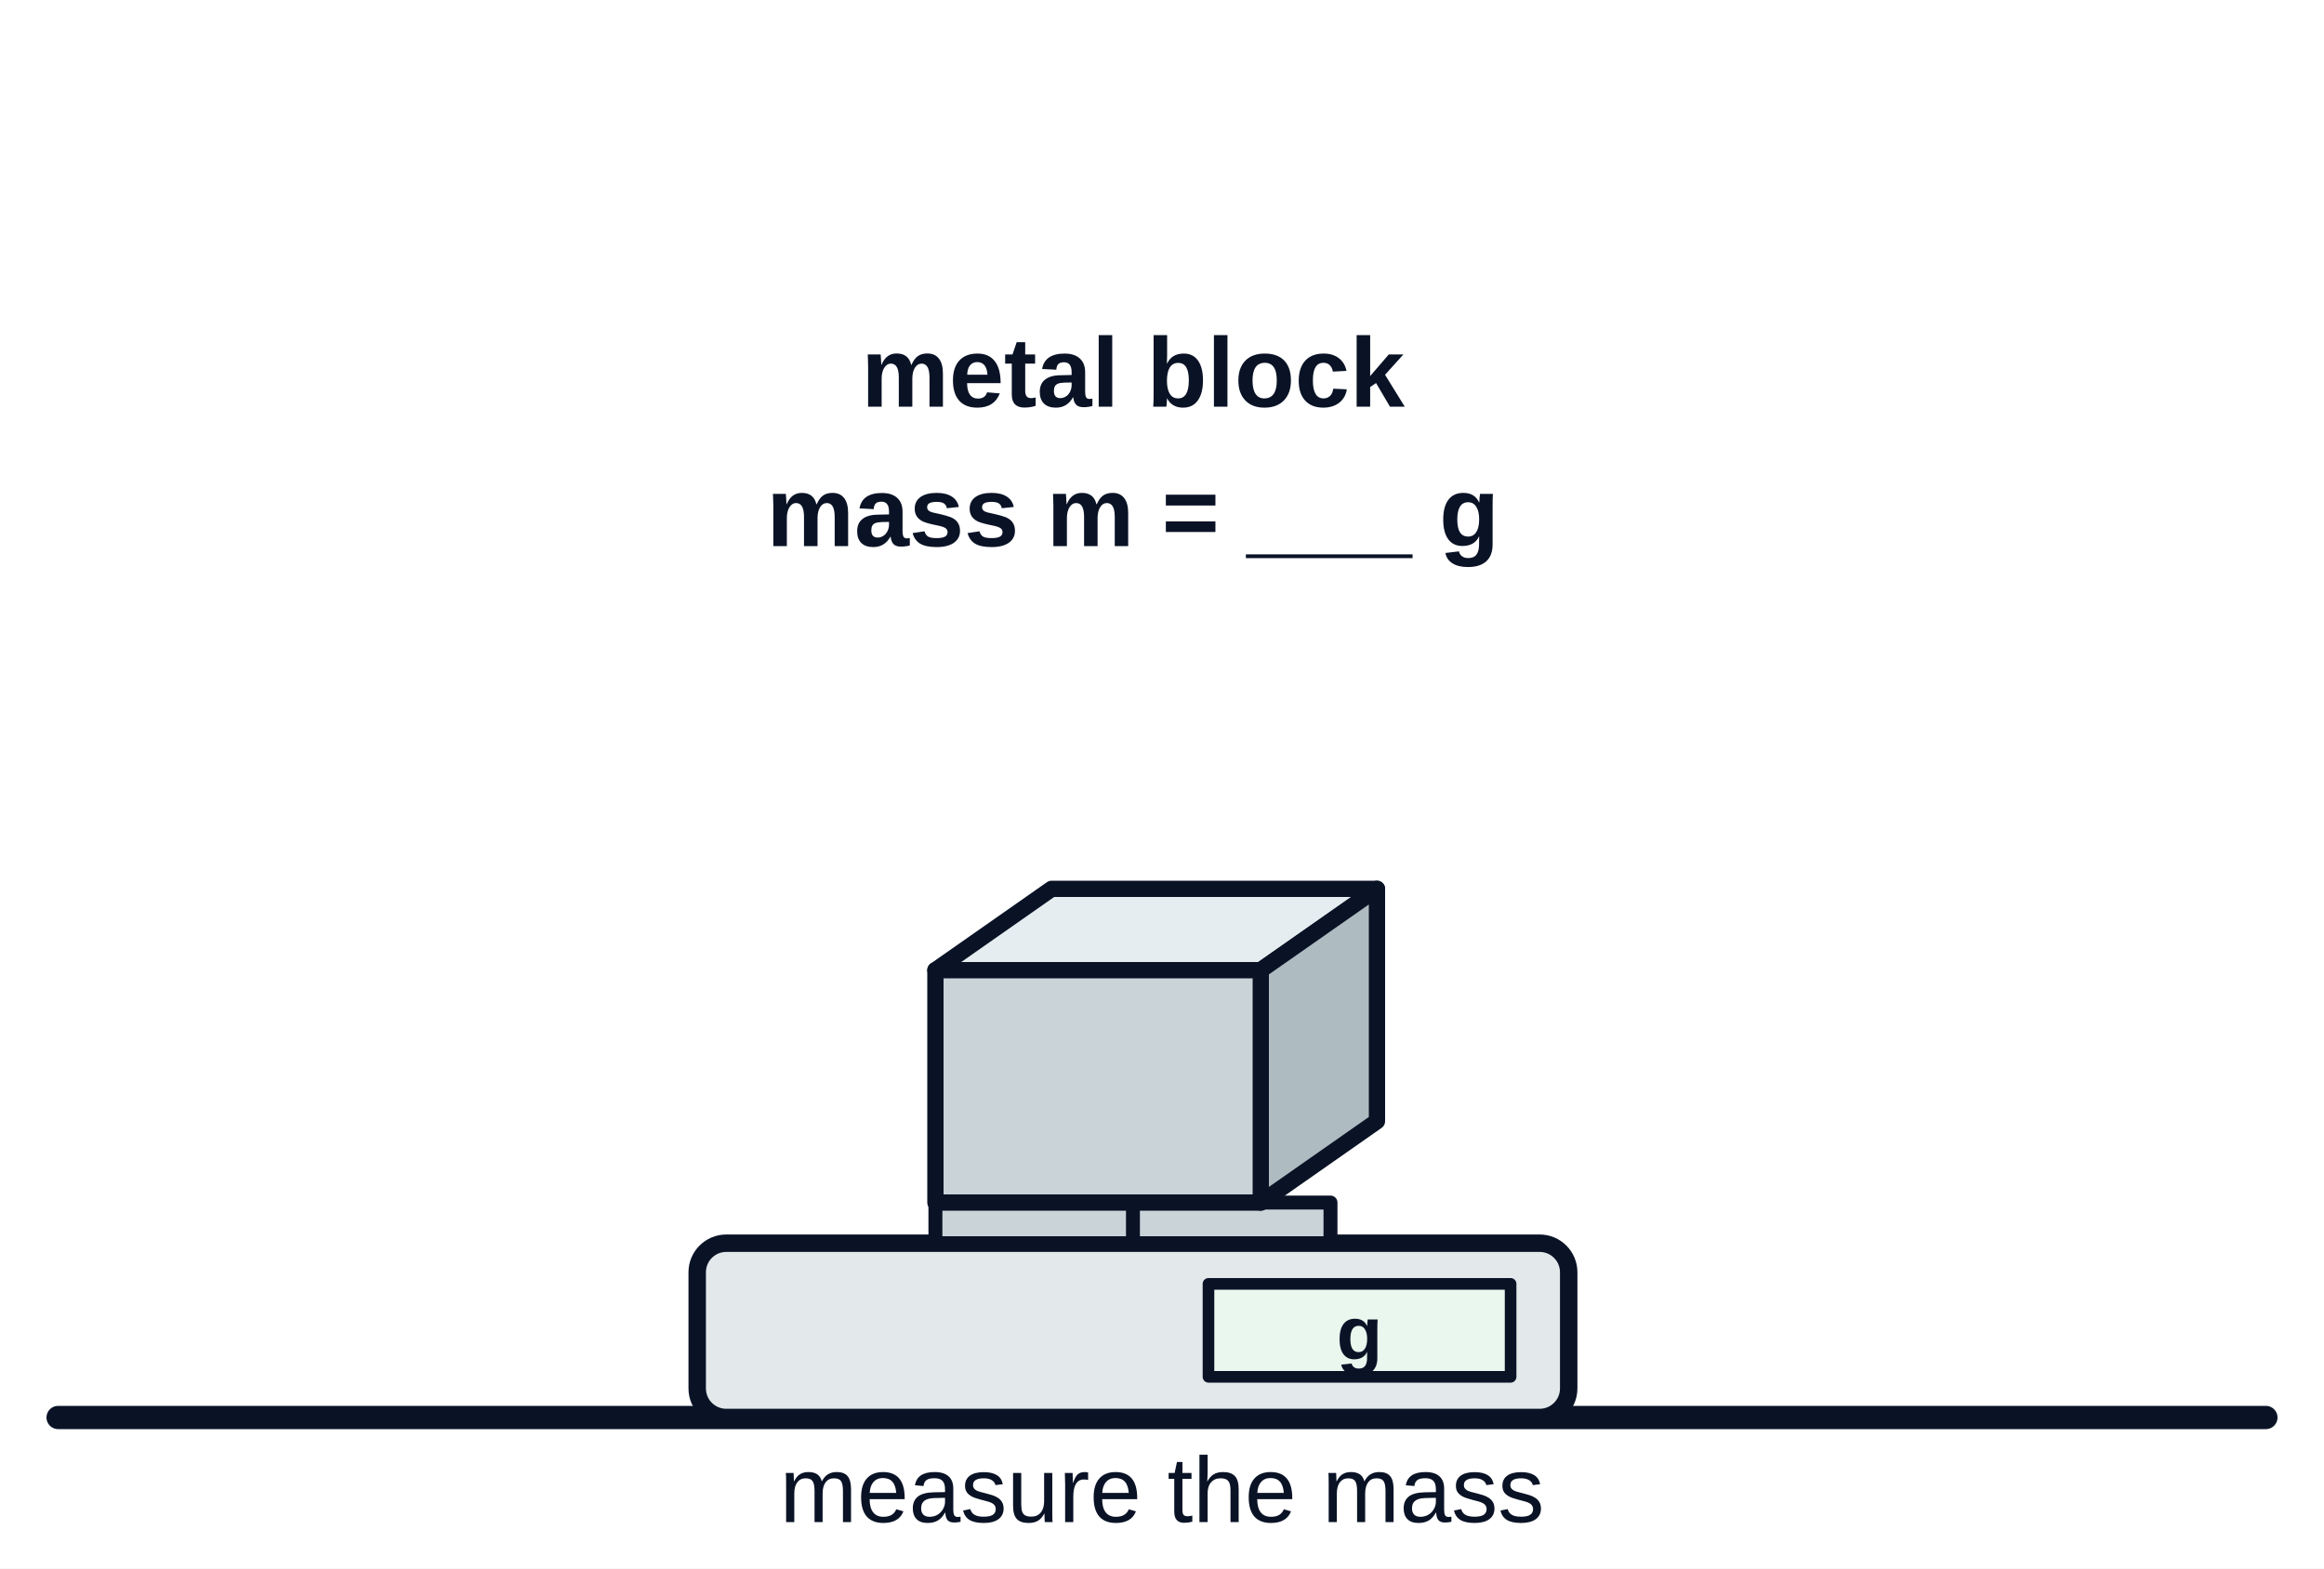
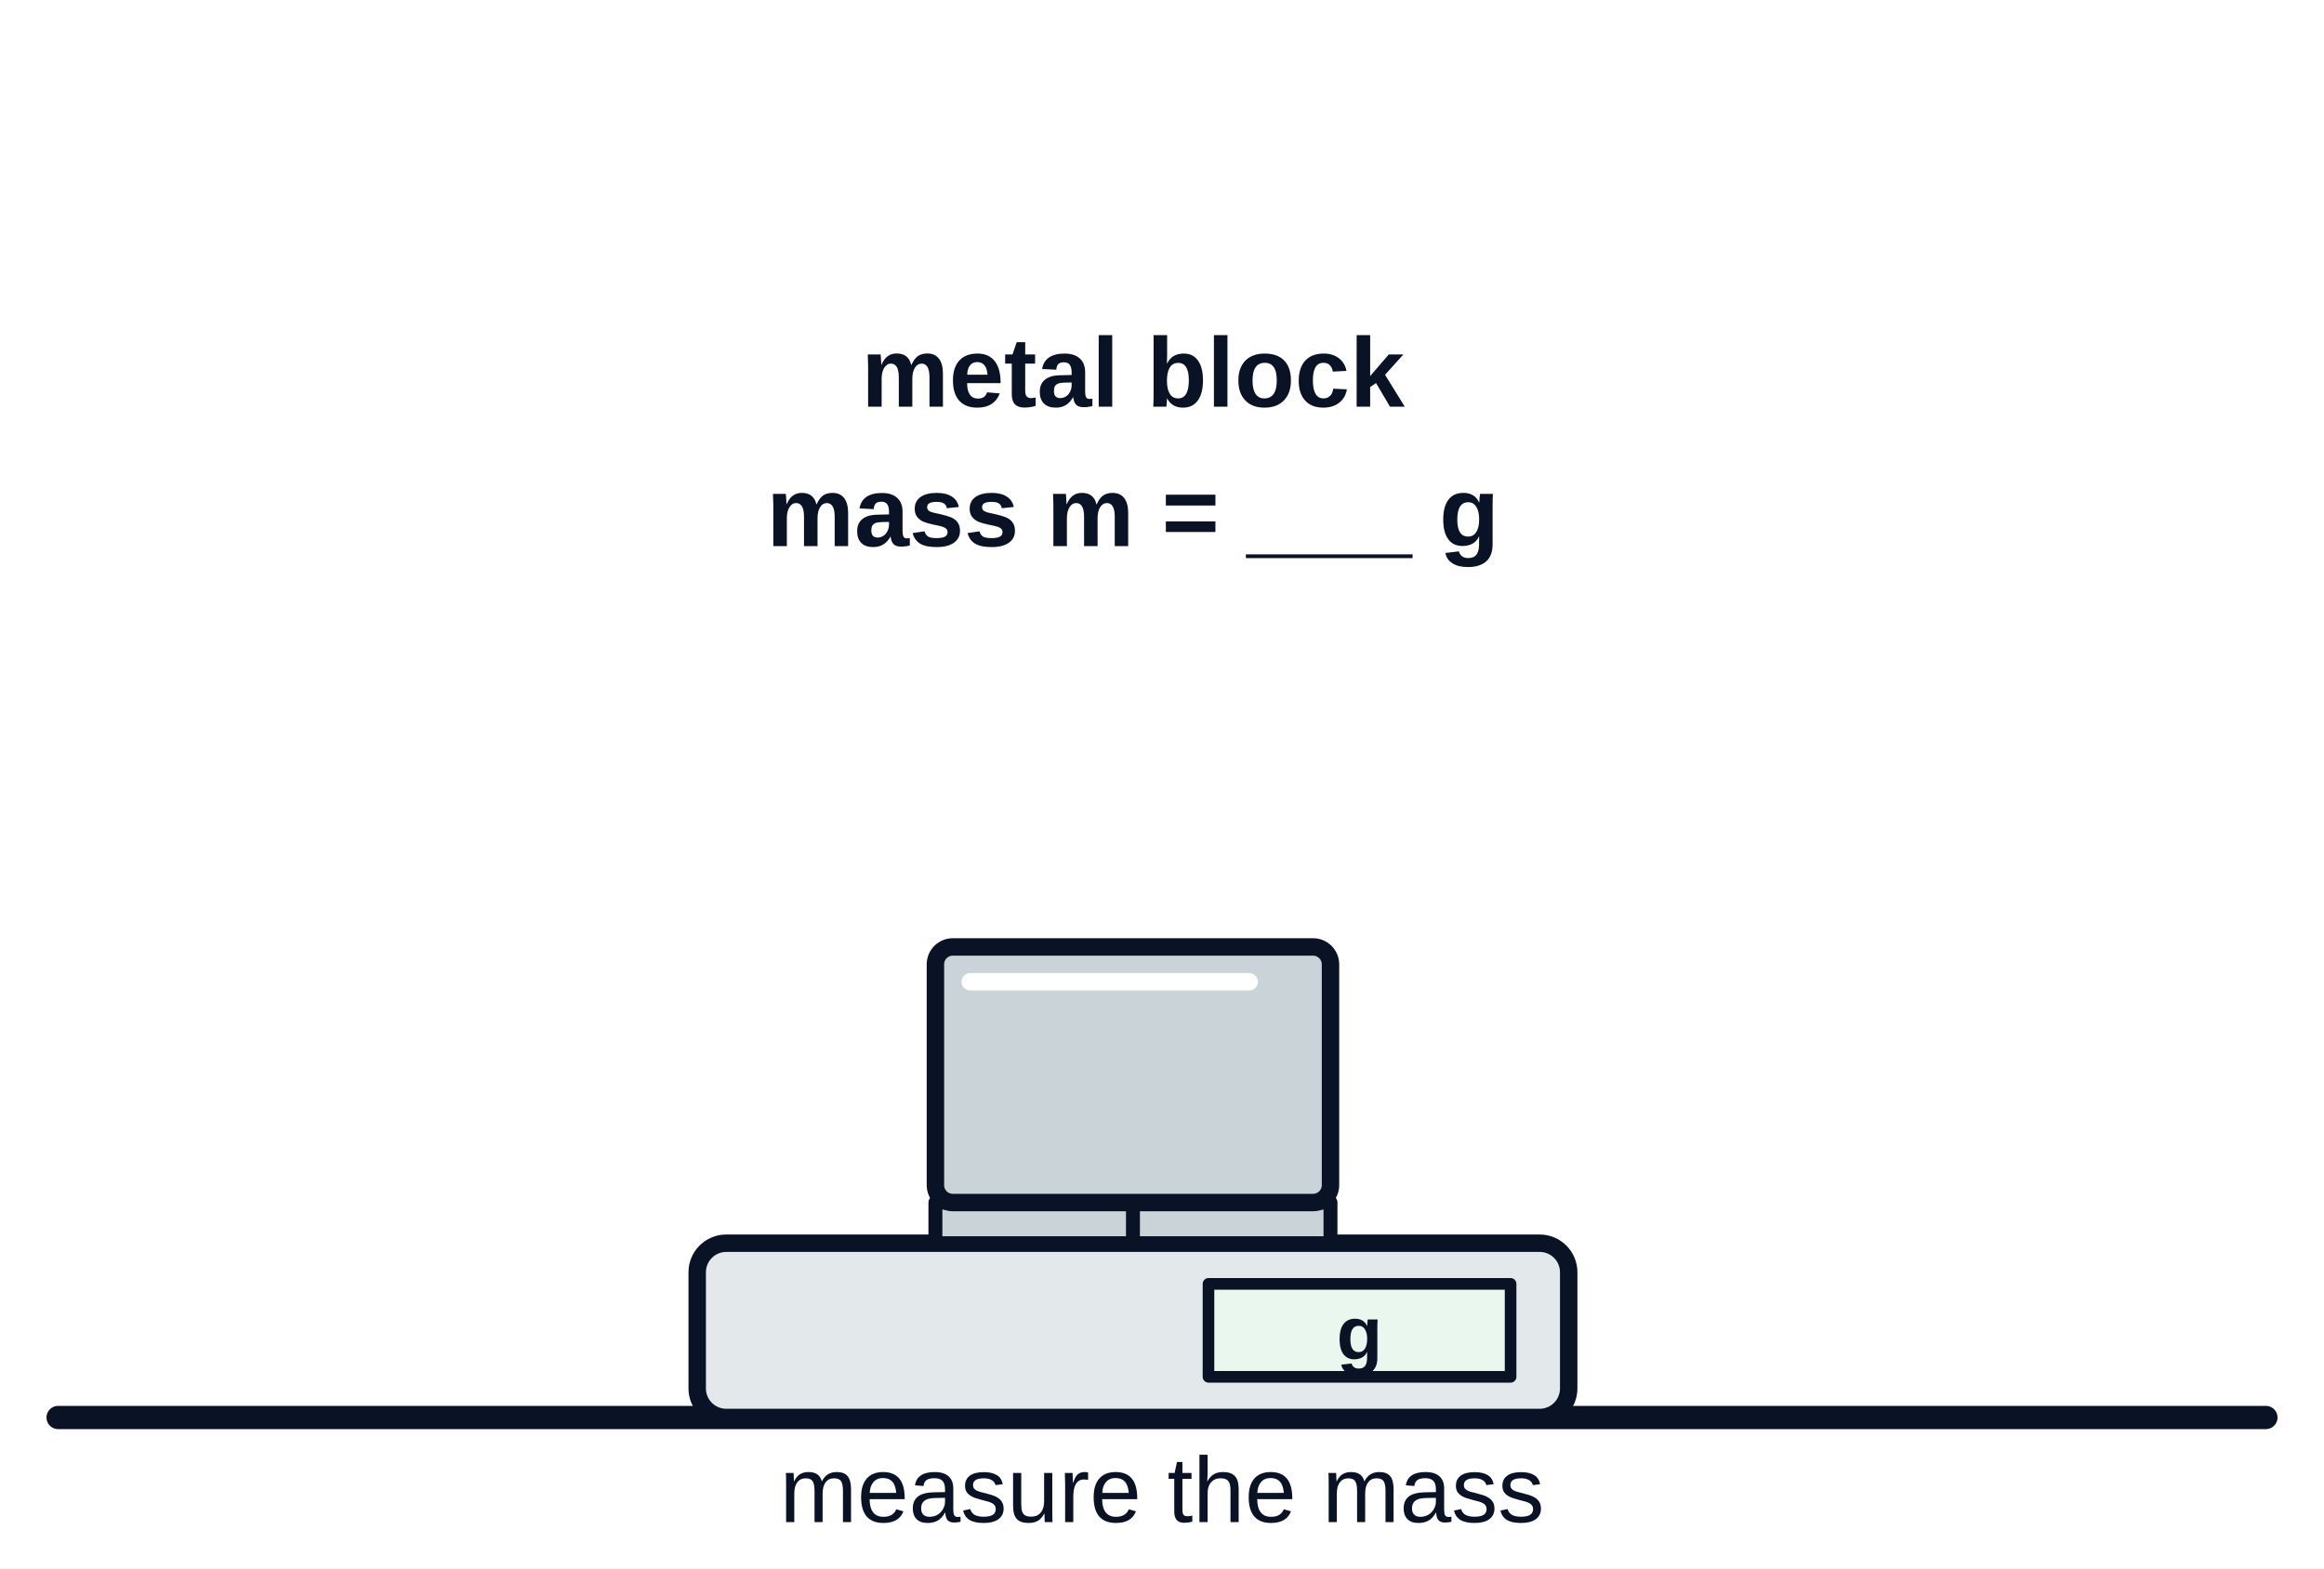
<svg xmlns="http://www.w3.org/2000/svg" viewBox="0 0 400 270" width="400" height="270" role="img" font-family="Arial, Helvetica, sans-serif" fill="none" stroke="#0a1326" stroke-width="3.2" stroke-linecap="round" stroke-linejoin="round">
  <rect width="400" height="270" fill="#ffffff" stroke="none" />
  <line x1="10" y1="244" x2="390" y2="244" stroke="#0a1326" stroke-width="4" />
  <rect x="120" y="214" width="150" height="30" fill="#e3e8ea" stroke="#0a1326" stroke-width="3" rx="5" />
  <rect x="208" y="221" width="52" height="16" fill="#e9f7ee" stroke="#0a1326" stroke-width="2" />
  <text x="234" y="234" text-anchor="middle" font-size="13" font-weight="700" fill="#0a1326" stroke="none">g</text>
  <rect x="161" y="207" width="68" height="7" fill="#c9d3d8" stroke="#0a1326" stroke-width="2.4" />
  <line x1="195" y1="214" x2="195" y2="207" stroke="#0a1326" stroke-width="2.4" />
-   <path d="M161 167 L181 153 L237 153 L217 167 Z" fill="#e6edf0" stroke="#0a1326" stroke-width="2.8" />
-   <path d="M217 167 L237 153 L237 193 L217 207 Z" fill="#aebbc1" stroke="#0a1326" stroke-width="2.8" />
-   <rect x="161" y="167" width="56" height="40" fill="#c9d3d8" stroke="#0a1326" stroke-width="2.8" />
+   <rect x="161" y="163" width="68" height="44" fill="#c9d3d8" stroke="#0a1326" stroke-width="3" rx="3" />
+   <line x1="167" y1="169" x2="215" y2="169" stroke="#ffffff" stroke-width="3" />
  <text x="195" y="70" text-anchor="middle" font-size="17" font-weight="700" fill="#0a1326" stroke="none">metal block</text>
  <text x="195" y="94" text-anchor="middle" font-size="17" font-weight="700" fill="#0a1326" stroke="none">mass m = ___ g</text>
  <text x="200" y="262" text-anchor="middle" font-size="16" font-weight="400" fill="#0a1326" stroke="none">measure the mass</text>
</svg>
